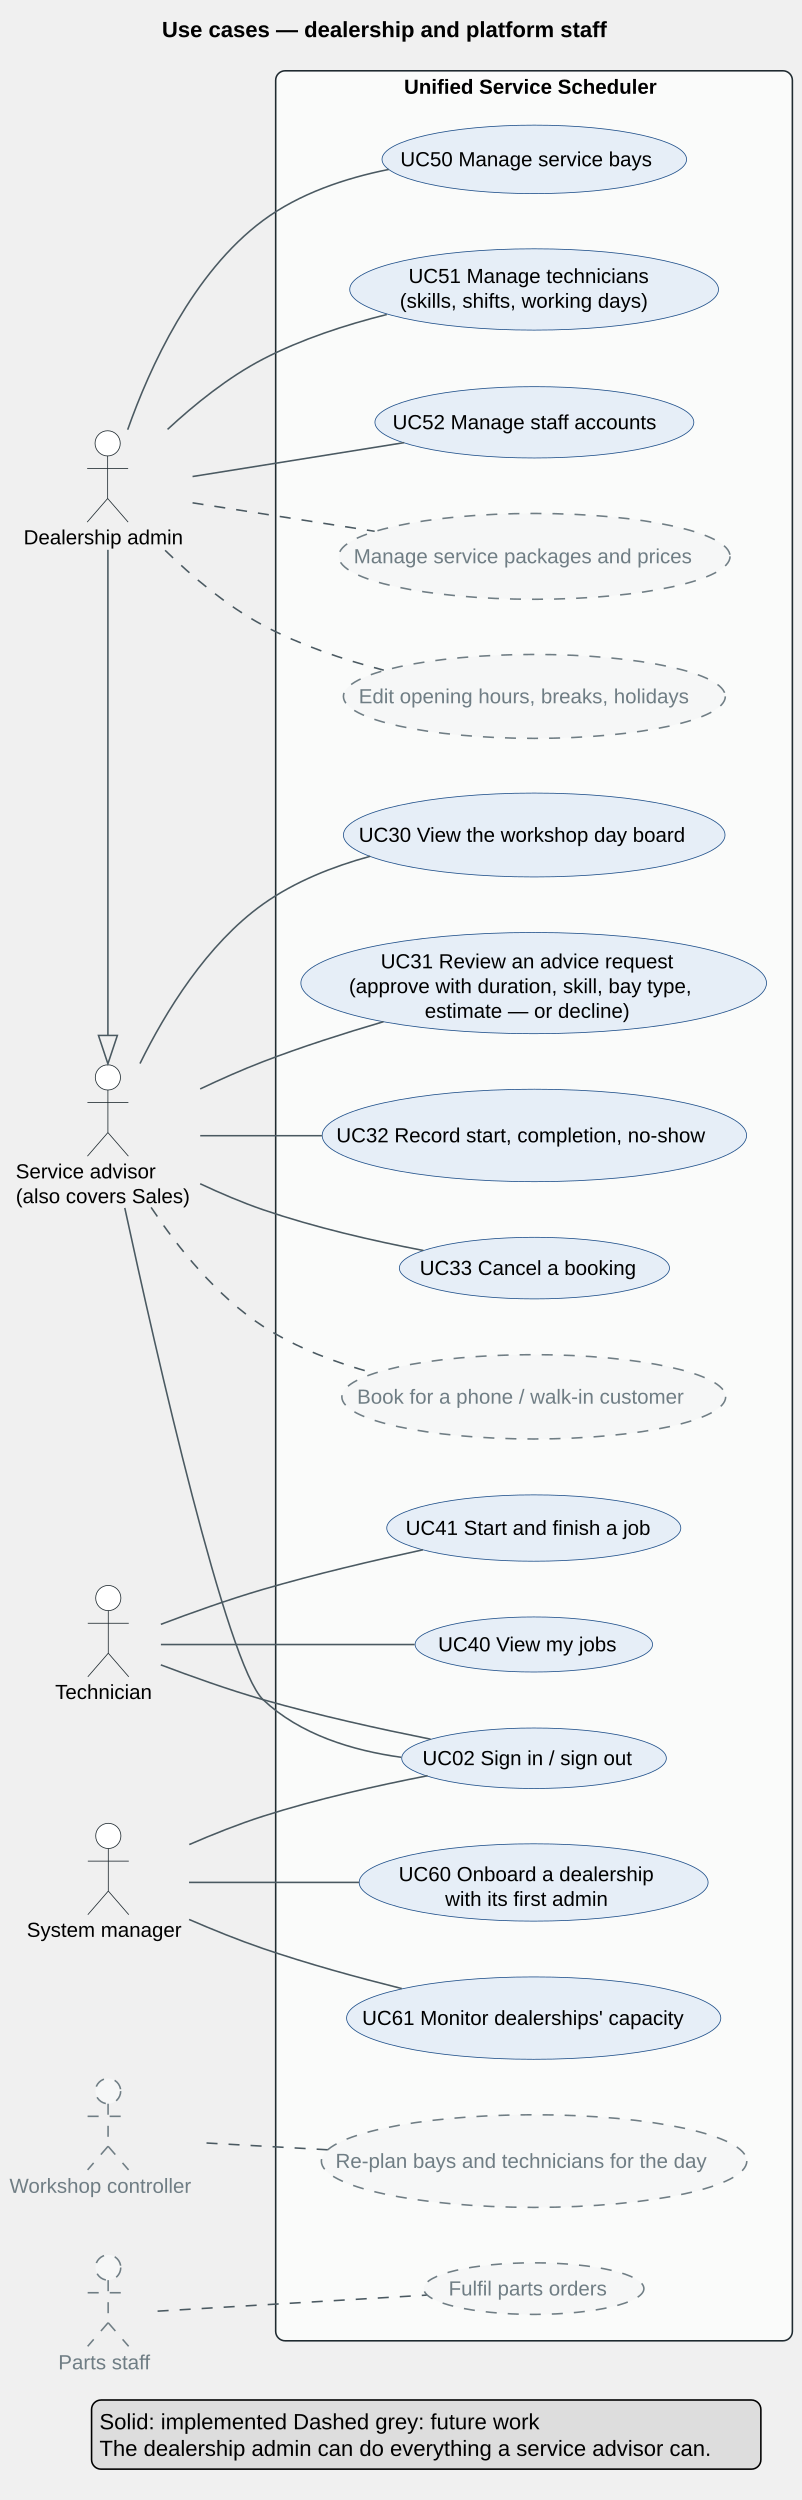
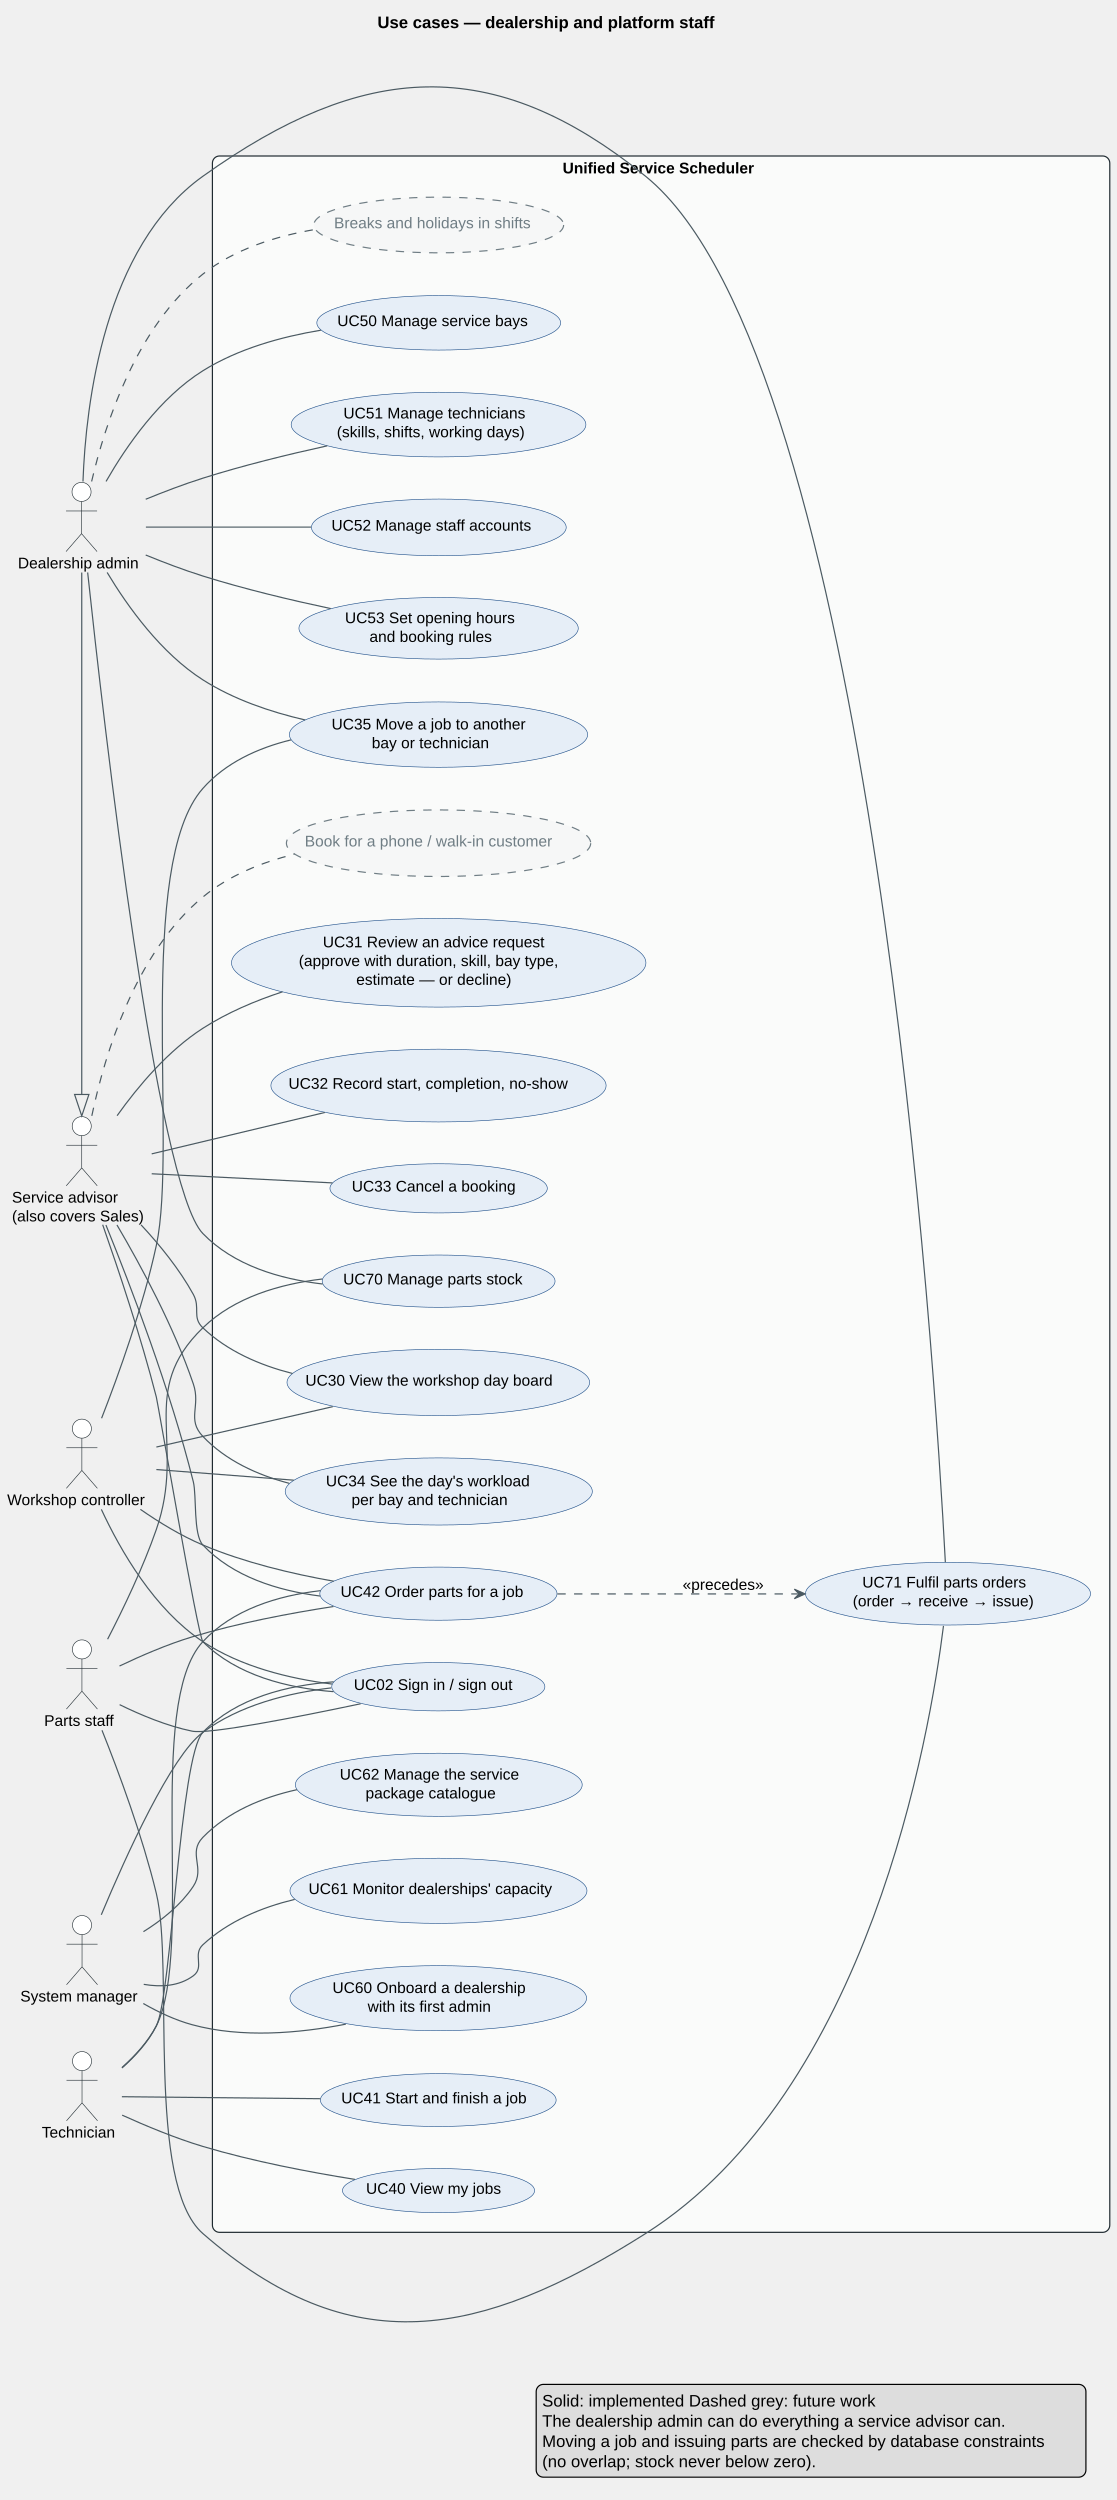
- <svg xmlns="http://www.w3.org/2000/svg" contentStyleType="text/css" data-diagram-type="DESCRIPTION" height="1587px" preserveAspectRatio="none" style="width:509px;height:1587px;background:#FFFFFF;" version="1.1" viewBox="0 0 509 1587" width="509px" zoomAndPan="magnify">
+ <svg xmlns="http://www.w3.org/2000/svg" contentStyleType="text/css" height="2095px" preserveAspectRatio="none" style="width:936px;height:2095px;background:#FFFFFF;" version="1.1" viewBox="0 0 936 2095" width="936px" zoomAndPan="magnify">
  <defs />
  <g>
-     <g class="title" data-source-line="2">
-       <text fill="#000000" font-family="Arial" font-size="14" font-weight="bold" lengthAdjust="spacing" textLength="289.427" x="102.787" y="23.562">Use cases — dealership and platform staff</text>
-     </g>
-     <g class="cluster" data-entity="Unified Service Scheduler" data-source-line="14" data-uid="ent0009" id="cluster_Unified Service Scheduler">
-       <rect fill="#FAFBFA" height="1441" rx="6" ry="6" style="stroke:#1F2A30;stroke-width:1;" width="328" x="175" y="44.94" />
-       <text fill="#000000" font-family="Arial" font-size="13" font-weight="bold" lengthAdjust="spacing" textLength="165.033" x="256.484" y="59.533">Unified Service Scheduler</text>
-     </g>
-     <g class="entity" data-entity="UC02" data-source-line="15" data-uid="ent0010" id="entity_UC02">
-       <ellipse cx="339.003" cy="1116.14" fill="#E6EEF7" rx="84.003" ry="19.201" style="stroke:#1D4E89;stroke-width:0.5;" />
-       <text fill="#000000" font-family="Arial" font-size="13" lengthAdjust="spacing" textLength="141.635" x="268.185" y="1120.505">UC02 Sign in / sign out</text>
-     </g>
-     <g class="entity" data-entity="UC30" data-source-line="16" data-uid="ent0011" id="entity_UC30">
-       <ellipse cx="339.126" cy="530.065" fill="#E6EEF7" rx="121.126" ry="26.625" style="stroke:#1D4E89;stroke-width:0.5;" />
-       <text fill="#000000" font-family="Arial" font-size="13" lengthAdjust="spacing" textLength="222.777" x="227.738" y="534.429">UC30 View the workshop day board</text>
-     </g>
-     <g class="entity" data-entity="UC31" data-source-line="17" data-uid="ent0012" id="entity_UC31">
-       <ellipse cx="338.792" cy="624.063" fill="#E6EEF7" rx="147.792" ry="32.124" style="stroke:#1D4E89;stroke-width:0.5;" />
-       <text fill="#000000" font-family="Arial" font-size="13" lengthAdjust="spacing" textLength="194.245" x="241.669" y="614.693">UC31 Review an advice request</text>
-       <text fill="#000000" font-family="Arial" font-size="13" lengthAdjust="spacing" textLength="234.603" x="221.49" y="630.422">(approve with duration, skill, bay type,</text>
-       <text fill="#000000" font-family="Arial" font-size="13" lengthAdjust="spacing" textLength="138.284" x="269.65" y="646.152">estimate — or decline)</text>
-     </g>
-     <g class="entity" data-entity="UC32" data-source-line="18" data-uid="ent0013" id="entity_UC32">
-       <ellipse cx="339.225" cy="720.784" fill="#E6EEF7" rx="134.725" ry="29.345" style="stroke:#1D4E89;stroke-width:0.5;" />
-       <text fill="#000000" font-family="Arial" font-size="13" lengthAdjust="spacing" textLength="251.437" x="213.507" y="725.149">UC32 Record start, completion, no-show</text>
-     </g>
-     <g class="entity" data-entity="UC33" data-source-line="19" data-uid="ent0014" id="entity_UC33">
-       <ellipse cx="339.248" cy="804.989" fill="#E6EEF7" rx="85.748" ry="19.55" style="stroke:#1D4E89;stroke-width:0.5;" />
-       <text fill="#000000" font-family="Arial" font-size="13" lengthAdjust="spacing" textLength="145.615" x="266.441" y="809.354">UC33 Cancel a booking</text>
-     </g>
-     <g class="entity" data-entity="UC40" data-source-line="20" data-uid="ent0015" id="entity_UC40">
-       <ellipse cx="338.88" cy="1043.916" fill="#E6EEF7" rx="75.38" ry="17.476" style="stroke:#1D4E89;stroke-width:0.5;" />
-       <text fill="#000000" font-family="Arial" font-size="13" lengthAdjust="spacing" textLength="121.532" x="278.114" y="1048.28">UC40 View my jobs</text>
-     </g>
-     <g class="entity" data-entity="UC41" data-source-line="21" data-uid="ent0016" id="entity_UC41">
-       <ellipse cx="338.837" cy="970.007" fill="#E6EEF7" rx="93.337" ry="21.067" style="stroke:#1D4E89;stroke-width:0.5;" />
-       <text fill="#000000" font-family="Arial" font-size="13" lengthAdjust="spacing" textLength="162.659" x="257.508" y="974.372">UC41 Start and finish a job</text>
-     </g>
-     <g class="entity" data-entity="UC50" data-source-line="22" data-uid="ent0017" id="entity_UC50">
-       <ellipse cx="339.174" cy="101.174" fill="#E6EEF7" rx="96.674" ry="21.735" style="stroke:#1D4E89;stroke-width:0.5;" />
-       <text fill="#000000" font-family="Arial" font-size="13" lengthAdjust="spacing" textLength="170.041" x="254.154" y="105.539">UC50 Manage service bays</text>
-     </g>
-     <g class="entity" data-entity="UC51" data-source-line="23" data-uid="ent0018" id="entity_UC51">
-       <ellipse cx="339.053" cy="183.75" fill="#E6EEF7" rx="117.053" ry="25.811" style="stroke:#1D4E89;stroke-width:0.5;" />
-       <text fill="#000000" font-family="Arial" font-size="13" lengthAdjust="spacing" textLength="159.44" x="259.332" y="179.667">UC51 Manage technicians</text>
-       <text fill="#000000" font-family="Arial" font-size="13" lengthAdjust="spacing" textLength="170.561" x="253.772" y="195.396">(skills, shifts, working days)</text>
-     </g>
-     <g class="entity" data-entity="UC52" data-source-line="24" data-uid="ent0019" id="entity_UC52">
-       <ellipse cx="339.222" cy="268.084" fill="#E6EEF7" rx="101.222" ry="22.644" style="stroke:#1D4E89;stroke-width:0.5;" />
-       <text fill="#000000" font-family="Arial" font-size="13" lengthAdjust="spacing" textLength="180.013" x="249.215" y="272.449">UC52 Manage staff accounts</text>
-     </g>
-     <g class="entity" data-entity="UC60" data-source-line="25" data-uid="ent0020" id="entity_UC60">
-       <ellipse cx="338.757" cy="1194.991" fill="#E6EEF7" rx="110.757" ry="24.551" style="stroke:#1D4E89;stroke-width:0.5;" />
-       <text fill="#000000" font-family="Arial" font-size="13" lengthAdjust="spacing" textLength="171.349" x="253.082" y="1194.149">UC60 Onboard a dealership</text>
-       <text fill="#000000" font-family="Arial" font-size="13" lengthAdjust="spacing" textLength="112.404" x="282.554" y="1209.879">with its first admin</text>
-     </g>
-     <g class="entity" data-entity="UC61" data-source-line="26" data-uid="ent0021" id="entity_UC61">
-       <ellipse cx="338.78" cy="1281.095" fill="#E6EEF7" rx="118.78" ry="26.156" style="stroke:#1D4E89;stroke-width:0.5;" />
-       <text fill="#000000" font-family="Arial" font-size="13" lengthAdjust="spacing" textLength="217.794" x="229.883" y="1285.46">UC61 Monitor dealerships' capacity</text>
-     </g>
-     <g class="entity" data-entity="F10" data-source-line="28" data-uid="ent0022" id="entity_F10">
-       <ellipse cx="338.83" cy="886.705" fill="#F6F7F7" rx="121.83" ry="26.766" style="stroke:#6F7D84;stroke-width:1;stroke-dasharray:7,7;" />
-       <text fill="#6F7D84" font-family="Arial" font-size="13" lengthAdjust="spacing" textLength="224.269" x="226.695" y="891.07">Book for a phone / walk-in customer</text>
-     </g>
-     <g class="entity" data-entity="F11" data-source-line="29" data-uid="ent0023" id="entity_F11">
-       <ellipse cx="339.226" cy="353.185" fill="#F6F7F7" rx="124.226" ry="27.245" style="stroke:#6F7D84;stroke-width:1;stroke-dasharray:7,7;" />
-       <text fill="#6F7D84" font-family="Arial" font-size="13" lengthAdjust="spacing" textLength="229.341" x="224.555" y="357.549">Manage service packages and prices</text>
-     </g>
-     <g class="entity" data-entity="F12" data-source-line="30" data-uid="ent0024" id="entity_F12">
-       <ellipse cx="339.216" cy="442.083" fill="#F6F7F7" rx="121.216" ry="26.643" style="stroke:#6F7D84;stroke-width:1;stroke-dasharray:7,7;" />
-       <text fill="#6F7D84" font-family="Arial" font-size="13" lengthAdjust="spacing" textLength="222.968" x="227.732" y="446.447">Edit opening hours, breaks, holidays</text>
-     </g>
-     <g class="entity" data-entity="F13" data-source-line="31" data-uid="ent0025" id="entity_F13">
-       <ellipse cx="339.04" cy="1371.848" fill="#F6F7F7" rx="135.04" ry="29.408" style="stroke:#6F7D84;stroke-width:1;stroke-dasharray:7,7;" />
-       <text fill="#6F7D84" font-family="Arial" font-size="13" lengthAdjust="spacing" textLength="252.097" x="212.992" y="1376.212">Re-plan bays and technicians for the day</text>
-     </g>
-     <g class="entity" data-entity="F14" data-source-line="32" data-uid="ent0026" id="entity_F14">
-       <ellipse cx="338.875" cy="1452.814" fill="#F6F7F7" rx="69.875" ry="16.375" style="stroke:#6F7D84;stroke-width:1;stroke-dasharray:7,7;" />
-       <text fill="#6F7D84" font-family="Arial" font-size="13" lengthAdjust="spacing" textLength="108.183" x="284.783" y="1457.179">Fulfil parts orders</text>
-     </g>
-     <g class="entity" data-entity="Advisor" data-source-line="5" data-uid="ent0002" id="entity_Advisor">
-       <ellipse cx="68.497" cy="683.939" fill="#FFFFFF" rx="8" ry="8" style="stroke:#1F2A30;stroke-width:0.5;" />
-       <path d="M68.497,691.939 L68.497,718.939 M55.497,699.939 L81.497,699.939 M68.497,718.939 L55.497,733.939 M68.497,718.939 L81.497,733.939" fill="none" style="stroke:#1F2A30;stroke-width:0.5;" />
-       <text fill="#000000" font-family="Arial" font-size="13" lengthAdjust="spacing" textLength="95.196" x="10" y="748.033">Service advisor</text>
-       <text fill="#000000" font-family="Arial" font-size="13" lengthAdjust="spacing" textLength="116.994" x="10" y="763.763">(also covers Sales)</text>
-     </g>
-     <g class="entity" data-entity="Tech" data-source-line="6" data-uid="ent0003" id="entity_Tech">
-       <ellipse cx="68.735" cy="1014.439" fill="#FFFFFF" rx="8" ry="8" style="stroke:#1F2A30;stroke-width:0.5;" />
-       <path d="M68.735,1022.439 L68.735,1049.439 M55.735,1030.439 L81.735,1030.439 M68.735,1049.439 L55.735,1064.439 M68.735,1049.439 L81.735,1064.439" fill="none" style="stroke:#1F2A30;stroke-width:0.5;" />
-       <text fill="#000000" font-family="Arial" font-size="13" lengthAdjust="spacing" textLength="67.469" x="35" y="1078.533">Technician</text>
-     </g>
-     <g class="entity" data-entity="Admin" data-source-line="7" data-uid="ent0004" id="entity_Admin">
-       <ellipse cx="68.336" cy="281.44" fill="#FFFFFF" rx="8" ry="8" style="stroke:#1F2A30;stroke-width:0.5;" />
-       <path d="M68.336,289.44 L68.336,316.44 M55.336,297.44 L81.336,297.44 M68.336,316.44 L55.336,331.44 M68.336,316.44 L81.336,331.44" fill="none" style="stroke:#1F2A30;stroke-width:0.5;" />
-       <text fill="#000000" font-family="Arial" font-size="13" lengthAdjust="spacing" textLength="106.672" x="15" y="345.533">Dealership admin</text>
-     </g>
-     <g class="entity" data-entity="SysMgr" data-source-line="8" data-uid="ent0005" id="entity_SysMgr">
-       <ellipse cx="68.749" cy="1165.439" fill="#FFFFFF" rx="8" ry="8" style="stroke:#1F2A30;stroke-width:0.5;" />
-       <path d="M68.749,1173.439 L68.749,1200.439 M55.749,1181.439 L81.749,1181.439 M68.749,1200.439 L55.749,1215.439 M68.749,1200.439 L81.749,1215.439" fill="none" style="stroke:#1F2A30;stroke-width:0.5;" />
-       <text fill="#000000" font-family="Arial" font-size="13" lengthAdjust="spacing" textLength="103.499" x="17" y="1229.533">System manager</text>
-     </g>
-     <g class="entity" data-entity="Controller" data-source-line="9" data-uid="ent0006" id="entity_Controller">
-       <ellipse cx="68.604" cy="1327.439" fill="#F6F7F7" rx="8" ry="8" style="stroke:#6F7D84;stroke-width:1;stroke-dasharray:7,7;" />
-       <path d="M68.604,1335.439 L68.604,1362.439 M55.604,1343.439 L81.604,1343.439 M68.604,1362.439 L55.604,1377.439 M68.604,1362.439 L81.604,1377.439" fill="none" style="stroke:#6F7D84;stroke-width:1;stroke-dasharray:7,7;" />
-       <text fill="#6F7D84" font-family="Arial" font-size="13" lengthAdjust="spacing" textLength="125.207" x="6" y="1392.033">Workshop controller</text>
-     </g>
-     <g class="entity" data-entity="Parts" data-source-line="10" data-uid="ent0007" id="entity_Parts">
-       <ellipse cx="68.653" cy="1439.439" fill="#F6F7F7" rx="8" ry="8" style="stroke:#6F7D84;stroke-width:1;stroke-dasharray:7,7;" />
-       <path d="M68.653,1447.439 L68.653,1474.439 M55.653,1455.439 L81.653,1455.439 M68.653,1474.439 L55.653,1489.439 M68.653,1474.439 L81.653,1489.439" fill="none" style="stroke:#6F7D84;stroke-width:1;stroke-dasharray:7,7;" />
-       <text fill="#6F7D84" font-family="Arial" font-size="13" lengthAdjust="spacing" textLength="63.305" x="37" y="1504.033">Parts staff</text>
-     </g>
-     <g class="link" data-entity-1="Admin" data-entity-2="Advisor" data-source-line="12" data-uid="lnk8" id="link_Admin_Advisor">
-       <path d="M68.5,349.01 C68.5,457.769 68.5,548.529 68.5,657.299" fill="none" id="Admin-to-Advisor" style="stroke:#4A5961;stroke-width:1;" />
-       <polygon fill="none" points="68.5,675.299,74.5,657.299,62.5,657.299,68.5,675.299" style="stroke:#4A5961;stroke-width:1;" />
-     </g>
-     <g class="link" data-entity-1="Advisor" data-entity-2="UC02" data-source-line="35" data-uid="lnk27" id="link_Advisor_UC02">
-       <path d="M79.21,766.789 C99,858.399 144.07,1057.189 167,1078.939 C190.36,1101.1 223.69,1111.249 254.73,1115.54" fill="none" id="Advisor-UC02" style="stroke:#4A5961;stroke-width:1;" />
-     </g>
-     <g class="link" data-entity-1="Advisor" data-entity-2="UC30" data-source-line="36" data-uid="lnk28" id="link_Advisor_UC30">
-       <path d="M88.86,675.139 C105.08,642.22 131.32,599.33 167,573.939 C186.98,559.72 211.17,550.09 234.99,543.569" fill="none" id="Advisor-UC30" style="stroke:#4A5961;stroke-width:1;" />
-     </g>
-     <g class="link" data-entity-1="Advisor" data-entity-2="UC31" data-source-line="37" data-uid="lnk29" id="link_Advisor_UC31">
-       <path d="M127.07,691.26 C140.03,685.12 153.84,678.99 167,673.939 C191.4,664.569 218.32,655.929 243.44,648.569" fill="none" id="Advisor-UC31" style="stroke:#4A5961;stroke-width:1;" />
-     </g>
-     <g class="link" data-entity-1="Advisor" data-entity-2="UC32" data-source-line="38" data-uid="lnk30" id="link_Advisor_UC32">
-       <path d="M127.1,720.939 C149.91,720.939 177.15,720.939 204.36,720.939" fill="none" id="Advisor-UC32" style="stroke:#4A5961;stroke-width:1;" />
-     </g>
-     <g class="link" data-entity-1="Advisor" data-entity-2="UC33" data-source-line="39" data-uid="lnk31" id="link_Advisor_UC33">
-       <path d="M127.07,751.449 C139.97,757.51 153.76,763.389 167,767.939 C199.75,779.199 237.24,787.769 268.75,793.809" fill="none" id="Advisor-UC33" style="stroke:#4A5961;stroke-width:1;" />
-     </g>
-     <g class="link" data-entity-1="Advisor" data-entity-2="F10" data-source-line="40" data-uid="lnk32" id="link_Advisor_F10">
-       <path d="M95.92,766.46 C113.07,792.199 137.68,822.939 167,841.939 C188.13,855.63 213.26,865.159 237.67,871.799" fill="none" id="Advisor-F10" style="stroke:#4A5961;stroke-width:1;stroke-dasharray:7,7;" />
-     </g>
-     <g class="link" data-entity-1="Tech" data-entity-2="UC02" data-source-line="41" data-uid="lnk33" id="link_Tech_UC02">
-       <path d="M102.09,1056.86 C120.87,1063.989 145.04,1072.649 167,1078.939 C201.75,1088.889 241.14,1097.58 273.35,1104.04" fill="none" id="Tech-UC02" style="stroke:#4A5961;stroke-width:1;" />
-     </g>
-     <g class="link" data-entity-1="Tech" data-entity-2="UC40" data-source-line="42" data-uid="lnk34" id="link_Tech_UC40">
-       <path d="M102.15,1043.939 C141.92,1043.939 210.31,1043.939 263.24,1043.939" fill="none" id="Tech-UC40" style="stroke:#4A5961;stroke-width:1;" />
-     </g>
-     <g class="link" data-entity-1="Tech" data-entity-2="UC41" data-source-line="43" data-uid="lnk35" id="link_Tech_UC41">
-       <path d="M102.12,1031.12 C120.91,1024.009 145.08,1015.35 167,1008.939 C200.03,999.279 237.21,990.549 268.45,983.809" fill="none" id="Tech-UC41" style="stroke:#4A5961;stroke-width:1;" />
-     </g>
-     <g class="link" data-entity-1="Admin" data-entity-2="UC50" data-source-line="44" data-uid="lnk36" id="link_Admin_UC50">
-       <path d="M81.04,272.779 C94.97,233.38 122.27,173.139 167,139.94 C189.99,122.879 219.15,113.09 246.85,107.54" fill="none" id="Admin-UC50" style="stroke:#4A5961;stroke-width:1;" />
-     </g>
-     <g class="link" data-entity-1="Admin" data-entity-2="UC51" data-source-line="45" data-uid="lnk37" id="link_Admin_UC51">
-       <path d="M106.36,272.579 C123.47,256.719 144.9,239.399 167,227.94 C191.22,215.38 219.26,206.23 245.55,199.639" fill="none" id="Admin-UC51" style="stroke:#4A5961;stroke-width:1;" />
-     </g>
-     <g class="link" data-entity-1="Admin" data-entity-2="UC52" data-source-line="46" data-uid="lnk38" id="link_Admin_UC52">
-       <path d="M122.23,302.5 C160.48,296.37 212.96,287.969 256.58,280.979" fill="none" id="Admin-UC52" style="stroke:#4A5961;stroke-width:1;" />
-     </g>
-     <g class="link" data-entity-1="Admin" data-entity-2="F11" data-source-line="47" data-uid="lnk39" id="link_Admin_F11">
-       <path d="M122.23,319.19 C155.14,324.339 198.57,331.13 237.84,337.269" fill="none" id="Admin-F11" style="stroke:#4A5961;stroke-width:1;stroke-dasharray:7,7;" />
-     </g>
-     <g class="link" data-entity-1="Admin" data-entity-2="F12" data-source-line="48" data-uid="lnk40" id="link_Admin_F12">
-       <path d="M104.81,349.349 C122.1,366.13 144.1,384.719 167,396.94 C190.56,409.51 217.86,418.729 243.63,425.43" fill="none" id="Admin-F12" style="stroke:#4A5961;stroke-width:1;stroke-dasharray:7,7;" />
-     </g>
-     <g class="link" data-entity-1="SysMgr" data-entity-2="UC02" data-source-line="49" data-uid="lnk41" id="link_SysMgr_UC02">
-       <path d="M120.15,1170.919 C135.02,1164.469 151.47,1157.909 167,1152.939 C200.85,1142.1 239.47,1133.439 271.44,1127.229" fill="none" id="SysMgr-UC02" style="stroke:#4A5961;stroke-width:1;" />
-     </g>
-     <g class="link" data-entity-1="SysMgr" data-entity-2="UC60" data-source-line="50" data-uid="lnk42" id="link_SysMgr_UC60">
-       <path d="M120,1194.939 C150.46,1194.939 190.49,1194.939 227.93,1194.939" fill="none" id="SysMgr-UC60" style="stroke:#4A5961;stroke-width:1;" />
-     </g>
-     <g class="link" data-entity-1="SysMgr" data-entity-2="UC61" data-source-line="51" data-uid="lnk43" id="link_SysMgr_UC61">
-       <path d="M120.02,1218.469 C134.96,1224.939 151.48,1231.639 167,1236.939 C195.28,1246.61 226.83,1255.29 255.04,1262.34" fill="none" id="SysMgr-UC61" style="stroke:#4A5961;stroke-width:1;" />
-     </g>
-     <g class="link" data-entity-1="Controller" data-entity-2="F13" data-source-line="52" data-uid="lnk44" id="link_Controller_F13">
-       <path d="M131.1,1360.38 C154.09,1361.669 181.15,1363.179 207.98,1364.679" fill="none" id="Controller-F13" style="stroke:#4A5961;stroke-width:1;stroke-dasharray:7,7;" />
-     </g>
-     <g class="link" data-entity-1="Parts" data-entity-2="F14" data-source-line="53" data-uid="lnk45" id="link_Parts_F14">
-       <path d="M100.04,1467.12 C141.34,1464.659 216.13,1460.199 270.87,1456.939" fill="none" id="Parts-F14" style="stroke:#4A5961;stroke-width:1;stroke-dasharray:7,7;" />
-     </g>
-     <g class="legend" data-source-line="56">
-       <rect fill="#DDDDDD" height="43.879" rx="6" ry="6" style="stroke:#000000;stroke-width:1;" width="424.873" x="58.127" y="1523.533" />
-       <text fill="#000000" font-family="Arial" font-size="14" lengthAdjust="spacing" textLength="310.898" x="63.127" y="1542.096">Solid: implemented    Dashed grey: future work</text>
-       <text fill="#000000" font-family="Arial" font-size="14" lengthAdjust="spacing" textLength="414.873" x="63.127" y="1559.035">The dealership admin can do everything a service advisor can.</text>
-     </g>
+     <text fill="#000000" font-family="Arial" font-size="14" font-weight="bold" lengthAdjust="spacing" textLength="289.427" x="316.287" y="23.562">Use cases — dealership and platform staff</text>
+     <g id="cluster_Unified Service Scheduler">
+       <rect fill="#FAFBFA" height="1740" rx="6" ry="6" style="stroke:#1F2A30;stroke-width:1.0;" width="752" x="178" y="130.709" />
+       <text fill="#000000" font-family="Arial" font-size="13" font-weight="bold" lengthAdjust="spacing" textLength="165.033" x="471.484" y="145.303">Unified Service Scheduler</text>
+     </g>
+     <g id="elem_UC02">
+       <ellipse cx="367.298" cy="1413.469" fill="#E6EEF7" rx="89.298" ry="20.26" style="stroke:#1D4E89;stroke-width:0.5;" />
+       <text fill="#000000" font-family="Arial" font-size="13" lengthAdjust="spacing" textLength="141.635" x="296.48" y="1416.198">UC02 Sign in / sign out</text>
+     </g>
+     <g id="elem_UC30">
+       <ellipse cx="367.3" cy="1158.469" fill="#E6EEF7" rx="126.8" ry="27.76" style="stroke:#1D4E89;stroke-width:0.5;" />
+       <text fill="#000000" font-family="Arial" font-size="13" lengthAdjust="spacing" textLength="222.777" x="255.911" y="1161.198">UC30 View the workshop day board</text>
+     </g>
+     <g id="elem_UC31">
+       <ellipse cx="367.647" cy="806.839" fill="#E6EEF7" rx="173.647" ry="37.129" style="stroke:#1D4E89;stroke-width:0.5;" />
+       <text fill="#000000" font-family="Arial" font-size="13" lengthAdjust="spacing" textLength="194.245" x="270.525" y="793.838">UC31 Review an advice request</text>
+       <text fill="#000000" font-family="Arial" font-size="13" lengthAdjust="spacing" textLength="234.603" x="250.346" y="809.568">(approve with duration, skill, bay type,</text>
+       <text fill="#000000" font-family="Arial" font-size="13" lengthAdjust="spacing" textLength="138.284" x="298.505" y="825.297">estimate — or decline)</text>
+     </g>
+     <g id="elem_UC32">
+       <ellipse cx="367.463" cy="909.702" fill="#E6EEF7" rx="140.463" ry="30.493" style="stroke:#1D4E89;stroke-width:0.5;" />
+       <text fill="#000000" font-family="Arial" font-size="13" lengthAdjust="spacing" textLength="251.437" x="241.745" y="912.431">UC32 Record start, completion, no-show</text>
+     </g>
+     <g id="elem_UC33">
+       <ellipse cx="367.574" cy="995.824" fill="#E6EEF7" rx="91.074" ry="20.615" style="stroke:#1D4E89;stroke-width:0.5;" />
+       <text fill="#000000" font-family="Arial" font-size="13" lengthAdjust="spacing" textLength="145.615" x="294.766" y="998.553">UC33 Cancel a booking</text>
+     </g>
+     <g id="elem_UC34">
+       <ellipse cx="367.688" cy="1249.847" fill="#E6EEF7" rx="128.688" ry="28.138" style="stroke:#1D4E89;stroke-width:0.5;" />
+       <text fill="#000000" font-family="Arial" font-size="13" lengthAdjust="spacing" textLength="183.231" x="273.072" y="1245.529">UC34 See the day's workload</text>
+       <text fill="#000000" font-family="Arial" font-size="13" lengthAdjust="spacing" textLength="140.239" x="294.569" y="1261.259">per bay and technician</text>
+     </g>
+     <g id="elem_UC35">
+       <ellipse cx="367.474" cy="615.604" fill="#E6EEF7" rx="124.974" ry="27.395" style="stroke:#1D4E89;stroke-width:0.5;" />
+       <text fill="#000000" font-family="Arial" font-size="13" lengthAdjust="spacing" textLength="173.247" x="277.851" y="611.286">UC35 Move a job to another</text>
+       <text fill="#000000" font-family="Arial" font-size="13" lengthAdjust="spacing" textLength="105.898" x="311.525" y="627.016">bay or technician</text>
+     </g>
+     <g id="elem_UC40">
+       <ellipse cx="367.486" cy="1835.707" fill="#E6EEF7" rx="80.486" ry="18.497" style="stroke:#1D4E89;stroke-width:0.5;" />
+       <text fill="#000000" font-family="Arial" font-size="13" lengthAdjust="spacing" textLength="121.532" x="306.72" y="1838.436">UC40 View my jobs</text>
+     </g>
+     <g id="elem_UC41">
+       <ellipse cx="367.275" cy="1759.864" fill="#E6EEF7" rx="98.775" ry="22.155" style="stroke:#1D4E89;stroke-width:0.5;" />
+       <text fill="#000000" font-family="Arial" font-size="13" lengthAdjust="spacing" textLength="162.659" x="285.945" y="1762.593">UC41 Start and finish a job</text>
+     </g>
+     <g id="elem_UC42">
+       <ellipse cx="367.394" cy="1335.488" fill="#E6EEF7" rx="99.394" ry="22.279" style="stroke:#1D4E89;stroke-width:0.5;" />
+       <text fill="#000000" font-family="Arial" font-size="13" lengthAdjust="spacing" textLength="164.017" x="285.386" y="1338.217">UC42 Order parts for a job</text>
+     </g>
+     <g id="elem_UC50">
+       <ellipse cx="367.652" cy="270.54" fill="#E6EEF7" rx="102.152" ry="22.83" style="stroke:#1D4E89;stroke-width:0.5;" />
+       <text fill="#000000" font-family="Arial" font-size="13" lengthAdjust="spacing" textLength="170.041" x="282.631" y="273.269">UC50 Manage service bays</text>
+     </g>
+     <g id="elem_UC51">
+       <ellipse cx="367.489" cy="355.807" fill="#E6EEF7" rx="123.489" ry="27.098" style="stroke:#1D4E89;stroke-width:0.5;" />
+       <text fill="#000000" font-family="Arial" font-size="13" lengthAdjust="spacing" textLength="159.44" x="287.769" y="350.671">UC51 Manage technicians</text>
+       <text fill="#000000" font-family="Arial" font-size="13" lengthAdjust="spacing" textLength="170.561" x="282.208" y="366.401">(skills, shifts, working days)</text>
+     </g>
+     <g id="elem_UC52">
+       <ellipse cx="367.748" cy="441.959" fill="#E6EEF7" rx="106.748" ry="23.75" style="stroke:#1D4E89;stroke-width:0.5;" />
+       <text fill="#000000" font-family="Arial" font-size="13" lengthAdjust="spacing" textLength="180.013" x="277.741" y="444.688">UC52 Manage staff accounts</text>
+     </g>
+     <g id="elem_UC53">
+       <ellipse cx="367.546" cy="526.519" fill="#E6EEF7" rx="117.046" ry="25.809" style="stroke:#1D4E89;stroke-width:0.5;" />
+       <text fill="#000000" font-family="Arial" font-size="13" lengthAdjust="spacing" textLength="150.985" x="289.053" y="522.201">UC53 Set opening hours</text>
+       <text fill="#000000" font-family="Arial" font-size="13" lengthAdjust="spacing" textLength="109.91" x="309.591" y="537.93">and booking rules</text>
+     </g>
+     <g id="elem_UC60">
+       <ellipse cx="367.279" cy="1674.465" fill="#E6EEF7" rx="124.279" ry="27.256" style="stroke:#1D4E89;stroke-width:0.5;" />
+       <text fill="#000000" font-family="Arial" font-size="13" lengthAdjust="spacing" textLength="171.349" x="278.604" y="1670.147">UC60 Onboard a dealership</text>
+       <text fill="#000000" font-family="Arial" font-size="13" lengthAdjust="spacing" textLength="112.404" x="308.077" y="1685.877">with its first admin</text>
+     </g>
+     <g id="elem_UC61">
+       <ellipse cx="367.44" cy="1584.497" fill="#E6EEF7" rx="124.44" ry="27.288" style="stroke:#1D4E89;stroke-width:0.5;" />
+       <text fill="#000000" font-family="Arial" font-size="13" lengthAdjust="spacing" textLength="217.794" x="258.543" y="1587.226">UC61 Monitor dealerships' capacity</text>
+     </g>
+     <g id="elem_UC62">
+       <ellipse cx="367.7" cy="1495.649" fill="#E6EEF7" rx="120.2" ry="26.44" style="stroke:#1D4E89;stroke-width:0.5;" />
+       <text fill="#000000" font-family="Arial" font-size="13" lengthAdjust="spacing" textLength="160.018" x="284.691" y="1491.332">UC62 Manage the service</text>
+       <text fill="#000000" font-family="Arial" font-size="13" lengthAdjust="spacing" textLength="116.79" x="306.305" y="1507.061">package catalogue</text>
+     </g>
+     <g id="elem_UC70">
+       <ellipse cx="367.569" cy="1073.623" fill="#E6EEF7" rx="97.569" ry="21.914" style="stroke:#1D4E89;stroke-width:0.5;" />
+       <text fill="#000000" font-family="Arial" font-size="13" lengthAdjust="spacing" textLength="160.012" x="287.563" y="1076.352">UC70 Manage parts stock</text>
+     </g>
+     <g id="elem_UC71">
+       <ellipse cx="794.424" cy="1335.494" fill="#E6EEF7" rx="119.424" ry="26.285" style="stroke:#1D4E89;stroke-width:0.5;" />
+       <text fill="#000000" font-family="Arial" font-size="13" lengthAdjust="spacing" textLength="143.654" x="722.597" y="1330.359">UC71 Fulfil parts orders</text>
+       <text fill="#000000" font-family="Arial" font-size="13" lengthAdjust="spacing" textLength="159.688" x="714.58" y="1346.088">(order → receive → issue)</text>
+     </g>
+     <g id="elem_F10">
+       <ellipse cx="367.507" cy="706.611" fill="#F6F7F7" rx="127.507" ry="27.901" style="stroke:#6F7D84;stroke-width:1.0;stroke-dasharray:7.0,7.0;" />
+       <text fill="#6F7D84" font-family="Arial" font-size="13" lengthAdjust="spacing" textLength="224.269" x="255.373" y="709.34">Book for a phone / walk-in customer</text>
+     </g>
+     <g id="elem_F12">
+       <ellipse cx="367.663" cy="188.542" fill="#F6F7F7" rx="104.663" ry="23.333" style="stroke:#6F7D84;stroke-width:1.0;stroke-dasharray:7.0,7.0;" />
+       <text fill="#6F7D84" font-family="Arial" font-size="13" lengthAdjust="spacing" textLength="175.5" x="279.913" y="191.271">Breaks and holidays in shifts</text>
+     </g>
+     <g id="elem_Advisor">
+       <ellipse cx="68.497" cy="943.71" fill="#FFFFFF" rx="8" ry="8" style="stroke:#1F2A30;stroke-width:0.5;" />
+       <path d="M68.497,951.71 L68.497,978.71 M55.497,959.71 L81.497,959.71 M68.497,978.71 L55.497,993.71 M68.497,978.71 L81.497,993.71 " fill="none" style="stroke:#1F2A30;stroke-width:0.5;" />
+       <text fill="#000000" font-family="Arial" font-size="13" lengthAdjust="spacing" textLength="95.196" x="10" y="1007.803">Service advisor</text>
+       <text fill="#000000" font-family="Arial" font-size="13" lengthAdjust="spacing" textLength="116.994" x="10" y="1023.533">(also covers Sales)</text>
+     </g>
+     <g id="elem_Tech">
+       <ellipse cx="68.735" cy="1727.209" fill="#FFFFFF" rx="8" ry="8" style="stroke:#1F2A30;stroke-width:0.5;" />
+       <path d="M68.735,1735.209 L68.735,1762.209 M55.735,1743.209 L81.735,1743.209 M68.735,1762.209 L55.735,1777.209 M68.735,1762.209 L81.735,1777.209 " fill="none" style="stroke:#1F2A30;stroke-width:0.5;" />
+       <text fill="#000000" font-family="Arial" font-size="13" lengthAdjust="spacing" textLength="67.469" x="35" y="1791.303">Technician</text>
+     </g>
+     <g id="elem_Admin">
+       <ellipse cx="68.336" cy="412.209" fill="#FFFFFF" rx="8" ry="8" style="stroke:#1F2A30;stroke-width:0.5;" />
+       <path d="M68.336,420.209 L68.336,447.209 M55.336,428.209 L81.336,428.209 M68.336,447.209 L55.336,462.209 M68.336,447.209 L81.336,462.209 " fill="none" style="stroke:#1F2A30;stroke-width:0.5;" />
+       <text fill="#000000" font-family="Arial" font-size="13" lengthAdjust="spacing" textLength="106.672" x="15" y="476.303">Dealership admin</text>
+     </g>
+     <g id="elem_Controller">
+       <ellipse cx="68.604" cy="1197.209" fill="#FFFFFF" rx="8" ry="8" style="stroke:#1F2A30;stroke-width:0.5;" />
+       <path d="M68.604,1205.209 L68.604,1232.209 M55.604,1213.209 L81.604,1213.209 M68.604,1232.209 L55.604,1247.209 M68.604,1232.209 L81.604,1247.209 " fill="none" style="stroke:#1F2A30;stroke-width:0.5;" />
+       <text fill="#000000" font-family="Arial" font-size="13" lengthAdjust="spacing" textLength="125.207" x="6" y="1261.303">Workshop controller</text>
+     </g>
+     <g id="elem_Parts">
+       <ellipse cx="68.653" cy="1382.209" fill="#FFFFFF" rx="8" ry="8" style="stroke:#1F2A30;stroke-width:0.5;" />
+       <path d="M68.653,1390.209 L68.653,1417.209 M55.653,1398.209 L81.653,1398.209 M68.653,1417.209 L55.653,1432.209 M68.653,1417.209 L81.653,1432.209 " fill="none" style="stroke:#1F2A30;stroke-width:0.5;" />
+       <text fill="#000000" font-family="Arial" font-size="13" lengthAdjust="spacing" textLength="63.305" x="37" y="1446.303">Parts staff</text>
+     </g>
+     <g id="elem_SysMgr">
+       <ellipse cx="68.749" cy="1613.209" fill="#FFFFFF" rx="8" ry="8" style="stroke:#1F2A30;stroke-width:0.5;" />
+       <path d="M68.749,1621.209 L68.749,1648.209 M55.749,1629.209 L81.749,1629.209 M68.749,1648.209 L55.749,1663.209 M68.749,1648.209 L81.749,1663.209 " fill="none" style="stroke:#1F2A30;stroke-width:0.5;" />
+       <text fill="#000000" font-family="Arial" font-size="13" lengthAdjust="spacing" textLength="103.499" x="17" y="1677.303">System manager</text>
+     </g>
+     <g id="link_Admin_Advisor">
+       <path d="M68.5,479.779 C68.5,631.58 68.5,765.38 68.5,917.179 " fill="none" id="Admin-to-Advisor" style="stroke:#4A5961;stroke-width:1.0;" />
+       <polygon fill="none" points="68.5,935.179,74.5,917.179,62.5,917.179,68.5,935.179" style="stroke:#4A5961;stroke-width:1.0;" />
+     </g>
+     <g id="link_Advisor_UC02">
+       <path d="M86.04,1026.31 C99.46,1064.509 118.19,1120.659 131,1170.709 C132.44,1176.33 165.91,1371.61 170,1375.709 C198.33,1404.13 241.1,1414.639 279.51,1417.62 " fill="none" id="Advisor-UC02" style="stroke:#4A5961;stroke-width:1.0;" />
+     </g>
+     <g id="link_Advisor_UC30">
+       <path d="M118.2,1026.429 C134.03,1043.439 150.48,1063.749 162,1084.709 C168.23,1096.05 160.63,1103.78 170,1112.709 C190.48,1132.229 217.6,1144.009 245.12,1150.989 " fill="none" id="Advisor-UC30" style="stroke:#4A5961;stroke-width:1.0;" />
+     </g>
+     <g id="link_Advisor_UC31">
+       <path d="M98.12,934.949 C115.95,909.939 141,880.35 170,861.71 C190.19,848.73 213.46,838.769 236.76,831.139 " fill="none" id="Advisor-UC31" style="stroke:#4A5961;stroke-width:1.0;" />
+     </g>
+     <g id="link_Advisor_UC32">
+       <path d="M127.12,966.939 C168.28,957.1 224.57,943.639 272.23,932.25 " fill="none" id="Advisor-UC32" style="stroke:#4A5961;stroke-width:1.0;" />
+     </g>
+     <g id="link_Advisor_UC33">
+       <path d="M127.12,983.62 C170.13,985.789 229.68,988.799 278.62,991.269 " fill="none" id="Advisor-UC33" style="stroke:#4A5961;stroke-width:1.0;" />
+     </g>
+     <g id="link_Advisor_UC34">
+       <path d="M98.01,1026.509 C118.71,1061.709 145.81,1112.199 162,1159.709 C168.41,1178.52 156.3,1189.31 170,1203.709 C189.2,1223.889 215.42,1235.979 242.46,1243.05 " fill="none" id="Advisor-UC34" style="stroke:#4A5961;stroke-width:1.0;" />
+     </g>
+     <g id="link_Advisor_UC42">
+       <path d="M88.77,1026.57 C109.68,1078.06 142.69,1164.53 162,1241.709 C164.89,1253.27 161.82,1286.06 170,1294.709 C195.14,1321.3 232.72,1332.969 268.29,1337.489 " fill="none" id="Advisor-UC42" style="stroke:#4A5961;stroke-width:1.0;" />
+     </g>
+     <g id="link_Advisor_F10">
+       <path d="M76.94,935.08 C87.93,882.799 113.63,798.35 170,751.71 C191.71,733.75 219.19,722.639 246.68,715.84 " fill="none" id="Advisor-F10" style="stroke:#4A5961;stroke-width:1.0;stroke-dasharray:7.0,7.0;" />
+     </g>
+     <g id="link_Tech_UC02">
+       <path d="M102.22,1732.58 C113.04,1722.929 124.08,1710.949 131,1697.709 C143.82,1673.179 150.76,1471.61 170,1451.709 C198.02,1422.729 240.99,1412.209 279.61,1409.37 " fill="none" id="Tech-UC02" style="stroke:#4A5961;stroke-width:1.0;" />
+     </g>
+     <g id="link_Tech_UC40">
+       <path d="M102.36,1772.499 C121.69,1781.27 146.81,1791.77 170,1798.709 C211.57,1811.159 259.39,1820.27 297.45,1826.34 " fill="none" id="Tech-UC40" style="stroke:#4A5961;stroke-width:1.0;" />
+     </g>
+     <g id="link_Tech_UC41">
+       <path d="M102.13,1757.04 C141.92,1757.439 210.96,1758.139 268.51,1758.719 " fill="none" id="Tech-UC41" style="stroke:#4A5961;stroke-width:1.0;" />
+     </g>
+     <g id="link_Tech_UC42">
+       <path d="M102.17,1733.009 C113.13,1723.32 124.26,1711.209 131,1697.709 C163.19,1633.219 121.06,1428.63 170,1375.709 C195,1348.679 232.87,1337.159 268.72,1332.939 " fill="none" id="Tech-UC42" style="stroke:#4A5961;stroke-width:1.0;" />
+     </g>
+     <g id="link_Controller_UC02">
+       <path d="M84.94,1264.87 C100.96,1299.409 129.4,1348.86 170,1375.709 C201.74,1396.699 242.28,1406.679 278.28,1411.239 " fill="none" id="Controller-UC02" style="stroke:#4A5961;stroke-width:1.0;" />
+     </g>
+     <g id="link_Controller_UC30">
+       <path d="M131.04,1212.62 C173.77,1202.84 231.34,1189.659 278.85,1178.78 " fill="none" id="Controller-UC30" style="stroke:#4A5961;stroke-width:1.0;" />
+     </g>
+     <g id="link_Controller_UC34">
+       <path d="M131.04,1231.479 C164.34,1234.06 206.65,1237.33 246.19,1240.389 " fill="none" id="Controller-UC34" style="stroke:#4A5961;stroke-width:1.0;" />
+     </g>
+     <g id="link_Controller_UC35">
+       <path d="M85.13,1188.499 C99.4,1151.959 119.92,1094.979 131,1043.709 C149.07,960.09 113.36,724.83 170,660.71 C189,639.199 215.99,626.86 243.9,620.01 " fill="none" id="Controller-UC35" style="stroke:#4A5961;stroke-width:1.0;" />
+     </g>
+     <g id="link_Controller_UC42">
+       <path d="M117.65,1264.85 C133.56,1275.899 151.86,1287.04 170,1294.709 C204.5,1309.31 244.68,1318.88 279.68,1325.06 " fill="none" id="Controller-UC42" style="stroke:#4A5961;stroke-width:1.0;" />
+     </g>
+     <g id="link_Admin_UC35">
+       <path d="M89.78,479.719 C107.23,508.76 135.1,547.46 170,569.71 C195.56,586 226.28,596.539 255.75,603.34 " fill="none" id="Admin-UC35" style="stroke:#4A5961;stroke-width:1.0;" />
+     </g>
+     <g id="link_Admin_UC50">
+       <path d="M88.86,403.44 C106.06,373.469 134.02,333.2 170,310.709 C199.37,292.349 235.6,282.219 268.91,276.7 " fill="none" id="Admin-UC50" style="stroke:#4A5961;stroke-width:1.0;" />
+     </g>
+     <g id="link_Admin_UC51">
+       <path d="M122.11,418.37 C137.37,412.12 154.19,405.709 170,400.709 C203.54,390.11 241.03,380.889 274.2,373.61 " fill="none" id="Admin-UC51" style="stroke:#4A5961;stroke-width:1.0;" />
+     </g>
+     <g id="link_Admin_UC52">
+       <path d="M122.26,441.709 C160.59,441.709 213.78,441.709 260.73,441.709 " fill="none" id="Admin-UC52" style="stroke:#4A5961;stroke-width:1.0;" />
+     </g>
+     <g id="link_Admin_UC53">
+       <path d="M122.09,465.099 C137.36,471.349 154.18,477.75 170,482.709 C204.53,493.539 243.25,502.8 277.14,510 " fill="none" id="Admin-UC53" style="stroke:#4A5961;stroke-width:1.0;" />
+     </g>
+     <g id="link_Admin_UC70">
+       <path d="M73.46,479.74 C86.73,604.159 131.08,993.49 170,1033.709 C195.85,1060.419 234.31,1071.8 270.36,1076.009 " fill="none" id="Admin-UC70" style="stroke:#4A5961;stroke-width:1.0;" />
+     </g>
+     <g id="link_Admin_UC71">
+       <path d="M69.53,403.5 C71.89,338.3 87.29,206.85 170,147.709 C304.13,51.809 412.86,43.94 541,147.709 C730.57,301.229 783.73,1147.689 792.2,1309.11 " fill="none" id="Admin-UC71" style="stroke:#4A5961;stroke-width:1.0;" />
+     </g>
+     <g id="link_Admin_F12">
+       <path d="M76.78,403.469 C88.05,355.26 114.47,273.42 170,229.709 C196.56,208.799 231.21,197.85 263.99,192.31 " fill="none" id="Admin-F12" style="stroke:#4A5961;stroke-width:1.0;stroke-dasharray:7.0,7.0;" />
+     </g>
+     <g id="link_Parts_UC02">
+       <path d="M100.24,1428.499 C117.54,1436.989 139.85,1446.389 161,1450.709 C174.76,1453.52 247.19,1439.36 302.21,1427.759 " fill="none" id="Parts-UC02" style="stroke:#4A5961;stroke-width:1.0;" />
+     </g>
+     <g id="link_Parts_UC42">
+       <path d="M100.14,1396.12 C117.59,1387.8 140.08,1378.02 161,1371.709 C199.15,1360.209 242.45,1351.949 279.44,1346.259 " fill="none" id="Parts-UC42" style="stroke:#4A5961;stroke-width:1.0;" />
+     </g>
+     <g id="link_Parts_UC70">
+       <path d="M90.17,1373.659 C103.32,1348.219 119.9,1313.669 131,1281.709 C156.3,1208.889 114.66,1166.37 170,1112.709 C196.41,1087.11 234.53,1075.999 270.18,1071.79 " fill="none" id="Parts-UC70" style="stroke:#4A5961;stroke-width:1.0;" />
+     </g>
+     <g id="link_Parts_UC71">
+       <path d="M85.46,1449.959 C99.47,1484.969 119.36,1538.499 131,1586.709 C146.01,1648.85 121.83,1829.689 170,1871.709 C294.25,1980.11 401.76,1960.03 541,1871.709 C728.41,1752.83 779.27,1453.63 790.64,1362.479 " fill="none" id="Parts-UC71" style="stroke:#4A5961;stroke-width:1.0;" />
+     </g>
+     <g id="link_SysMgr_UC02">
+       <path d="M84.88,1604.59 C105.74,1554.749 143.45,1471.419 170,1451.709 C200.69,1428.919 241.28,1418.699 277.6,1414.459 " fill="none" id="SysMgr-UC02" style="stroke:#4A5961;stroke-width:1.0;" />
+     </g>
+     <g id="link_SysMgr_UC60">
+       <path d="M120.08,1678.949 C132.85,1686.259 146.94,1692.87 161,1696.709 C202.71,1708.1 250.68,1703.889 289.78,1696.249 " fill="none" id="SysMgr-UC60" style="stroke:#4A5961;stroke-width:1.0;" />
+     </g>
+     <g id="link_SysMgr_UC61">
+       <path d="M120.45,1662.88 C135.01,1665.37 150.13,1664.479 162,1655.709 C171.73,1648.53 161.14,1637.939 170,1629.709 C191.09,1610.12 218.91,1598.469 246.96,1591.679 " fill="none" id="SysMgr-UC61" style="stroke:#4A5961;stroke-width:1.0;" />
+     </g>
+     <g id="link_SysMgr_UC62">
+       <path d="M120.21,1618.739 C135.83,1609.009 151.62,1596.33 162,1580.709 C172.28,1565.249 157.05,1553.02 170,1539.709 C190.84,1518.29 219.68,1506.259 248.85,1499.749 " fill="none" id="SysMgr-UC62" style="stroke:#4A5961;stroke-width:1.0;" />
+     </g>
+     <g id="link_UC42_UC71">
+       <path d="M467.07,1335.709 C528.99,1335.709 603.23,1335.709 668.65,1335.709 " fill="none" id="UC42-to-UC71" style="stroke:#4A5961;stroke-width:1.0;stroke-dasharray:7.0,7.0;" />
+       <polygon fill="#4A5961" points="674.65,1335.709,665.65,1331.709,669.65,1335.709,665.65,1339.709,674.65,1335.709" style="stroke:#4A5961;stroke-width:1.0;" />
+       <text fill="#000000" font-family="Arial" font-size="13" lengthAdjust="spacing" textLength="72.985" x="572" y="1332.303">«precedes»</text>
+     </g>
+     <rect fill="#DDDDDD" height="77.758" id="_legend" rx="6" ry="6" style="stroke:#000000;stroke-width:1.0;" width="460.673" x="449.327" y="1998.11" />
+     <text fill="#000000" font-family="Arial" font-size="14" lengthAdjust="spacing" textLength="310.898" x="454.327" y="2016.672">Solid: implemented    Dashed grey: future work</text>
+     <text fill="#000000" font-family="Arial" font-size="14" lengthAdjust="spacing" textLength="414.873" x="454.327" y="2033.611">The dealership admin can do everything a service advisor can.</text>
+     <text fill="#000000" font-family="Arial" font-size="14" lengthAdjust="spacing" textLength="450.673" x="454.327" y="2050.551">Moving a job and issuing parts are checked by database constraints</text>
+     <text fill="#000000" font-family="Arial" font-size="14" lengthAdjust="spacing" textLength="247.659" x="454.327" y="2067.49">(no overlap; stock never below zero).</text>
  </g>
</svg>
